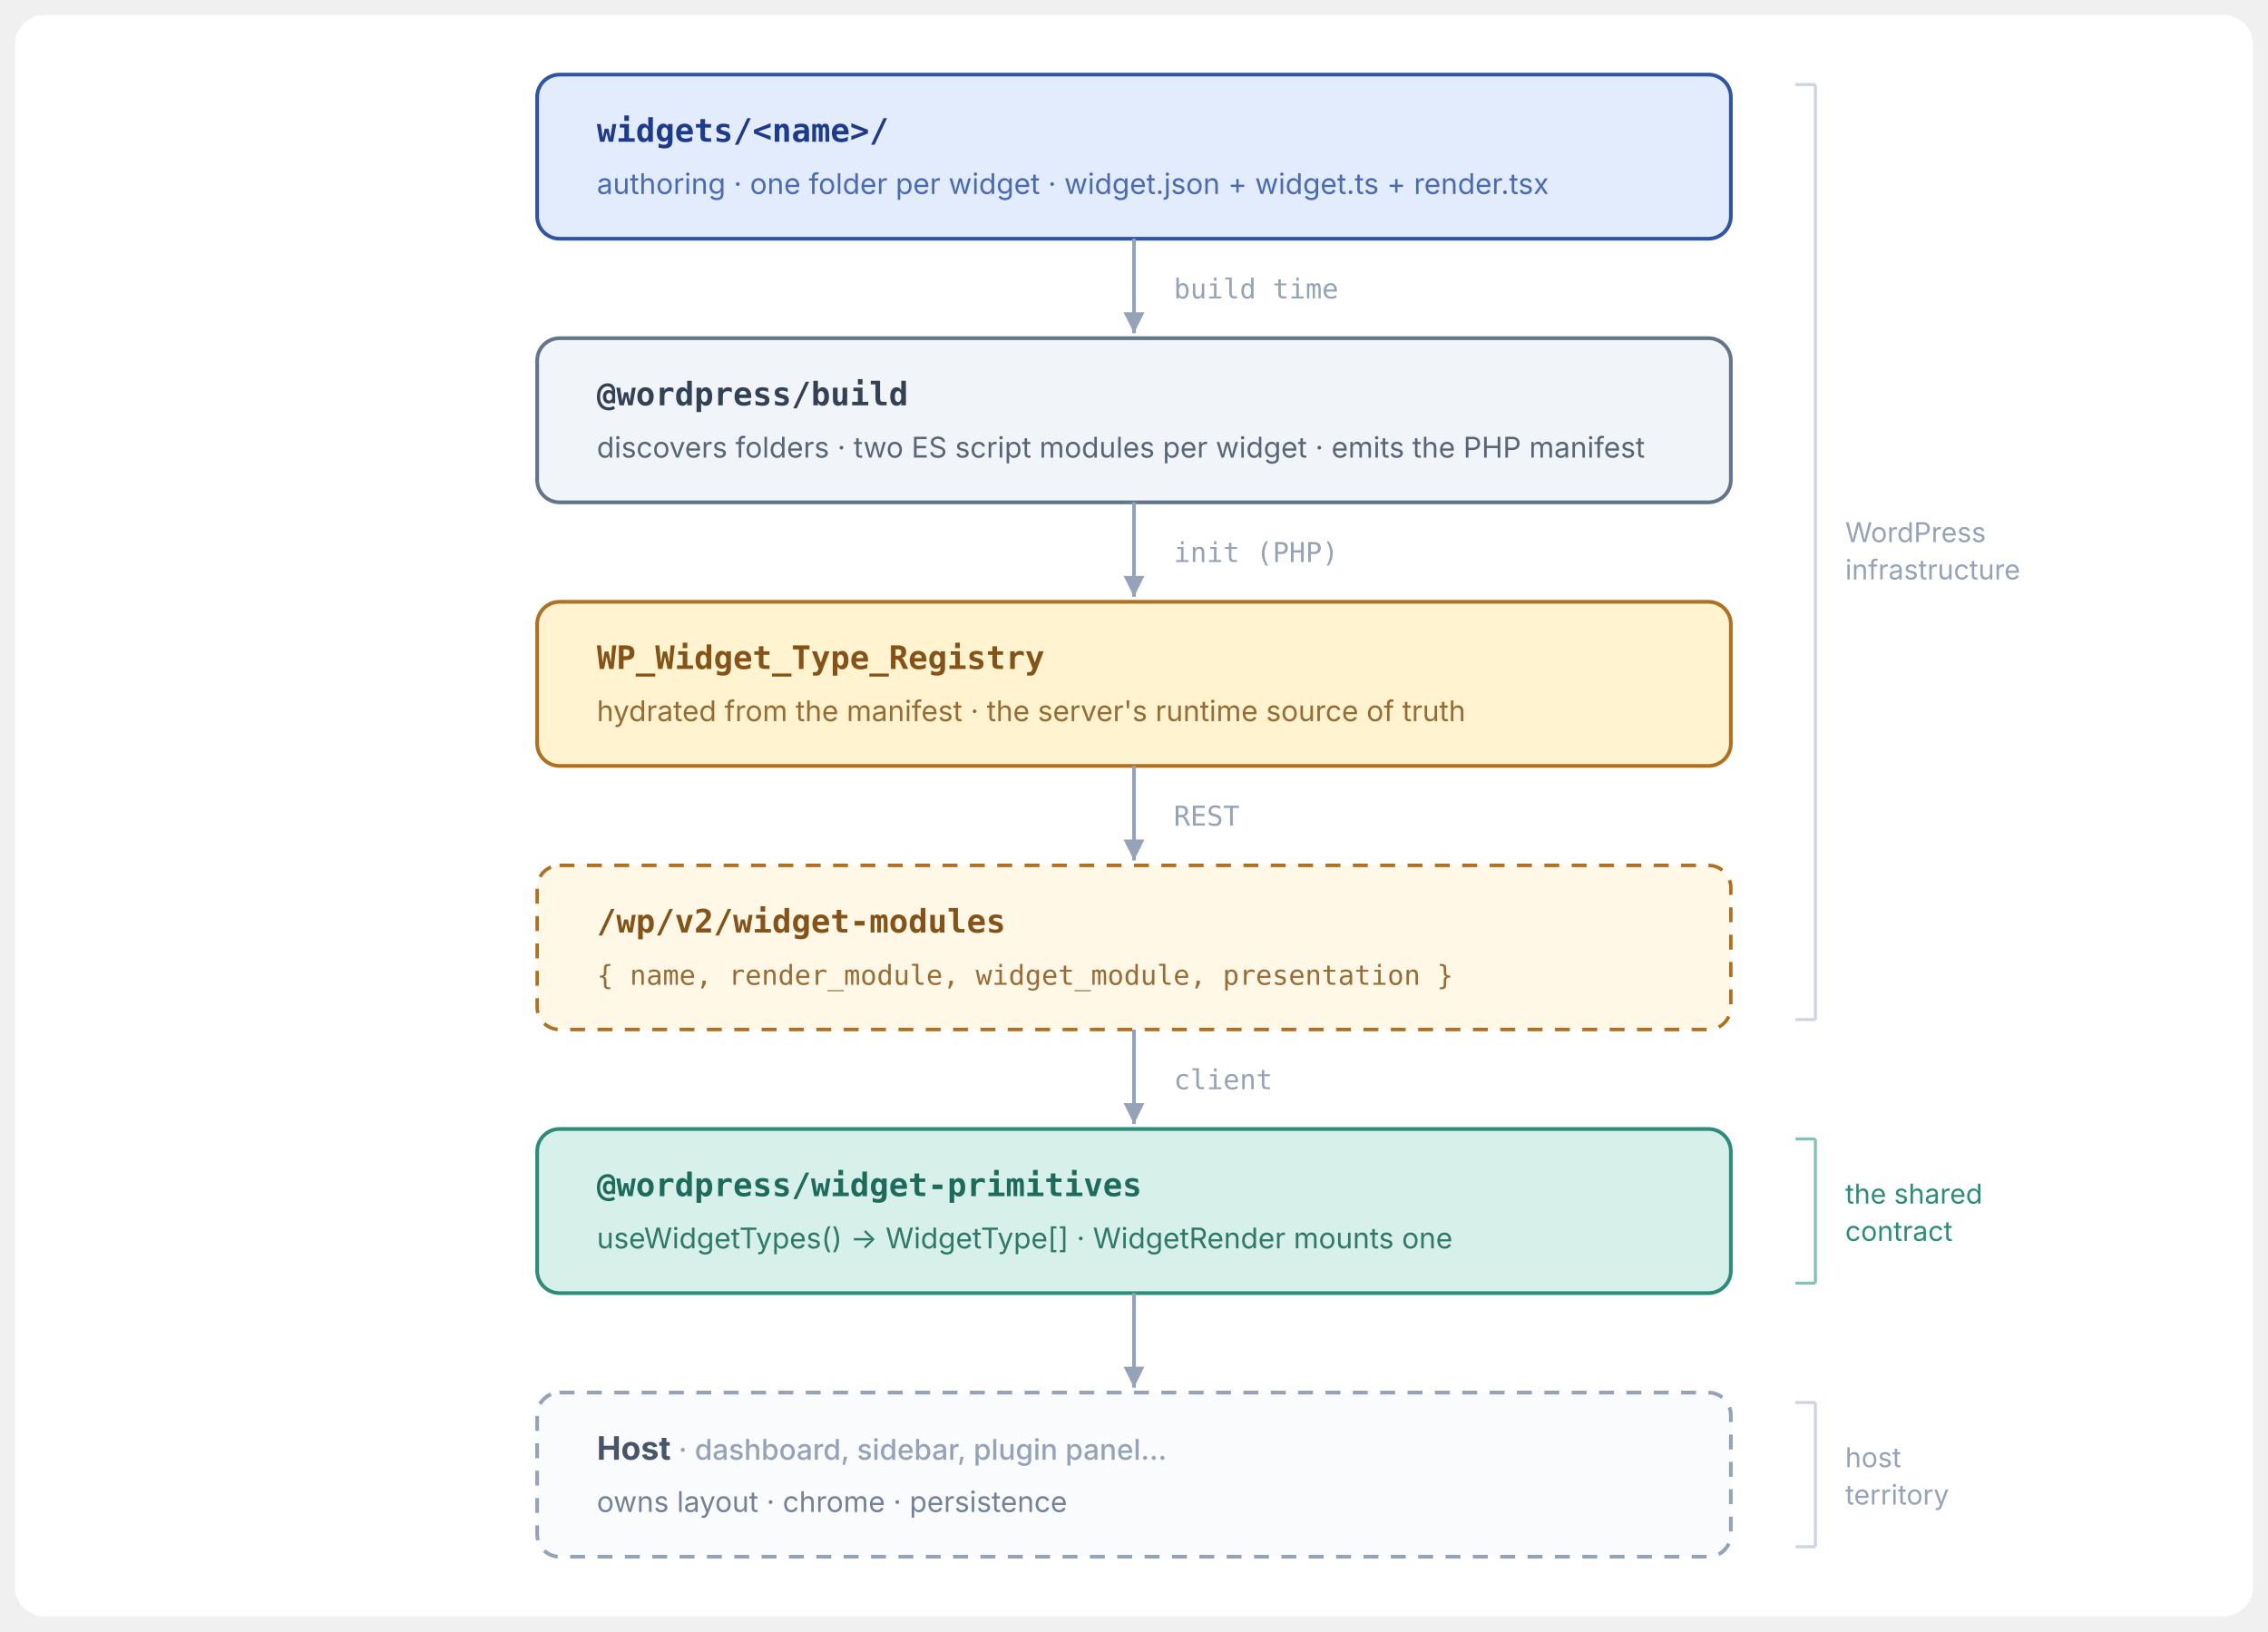
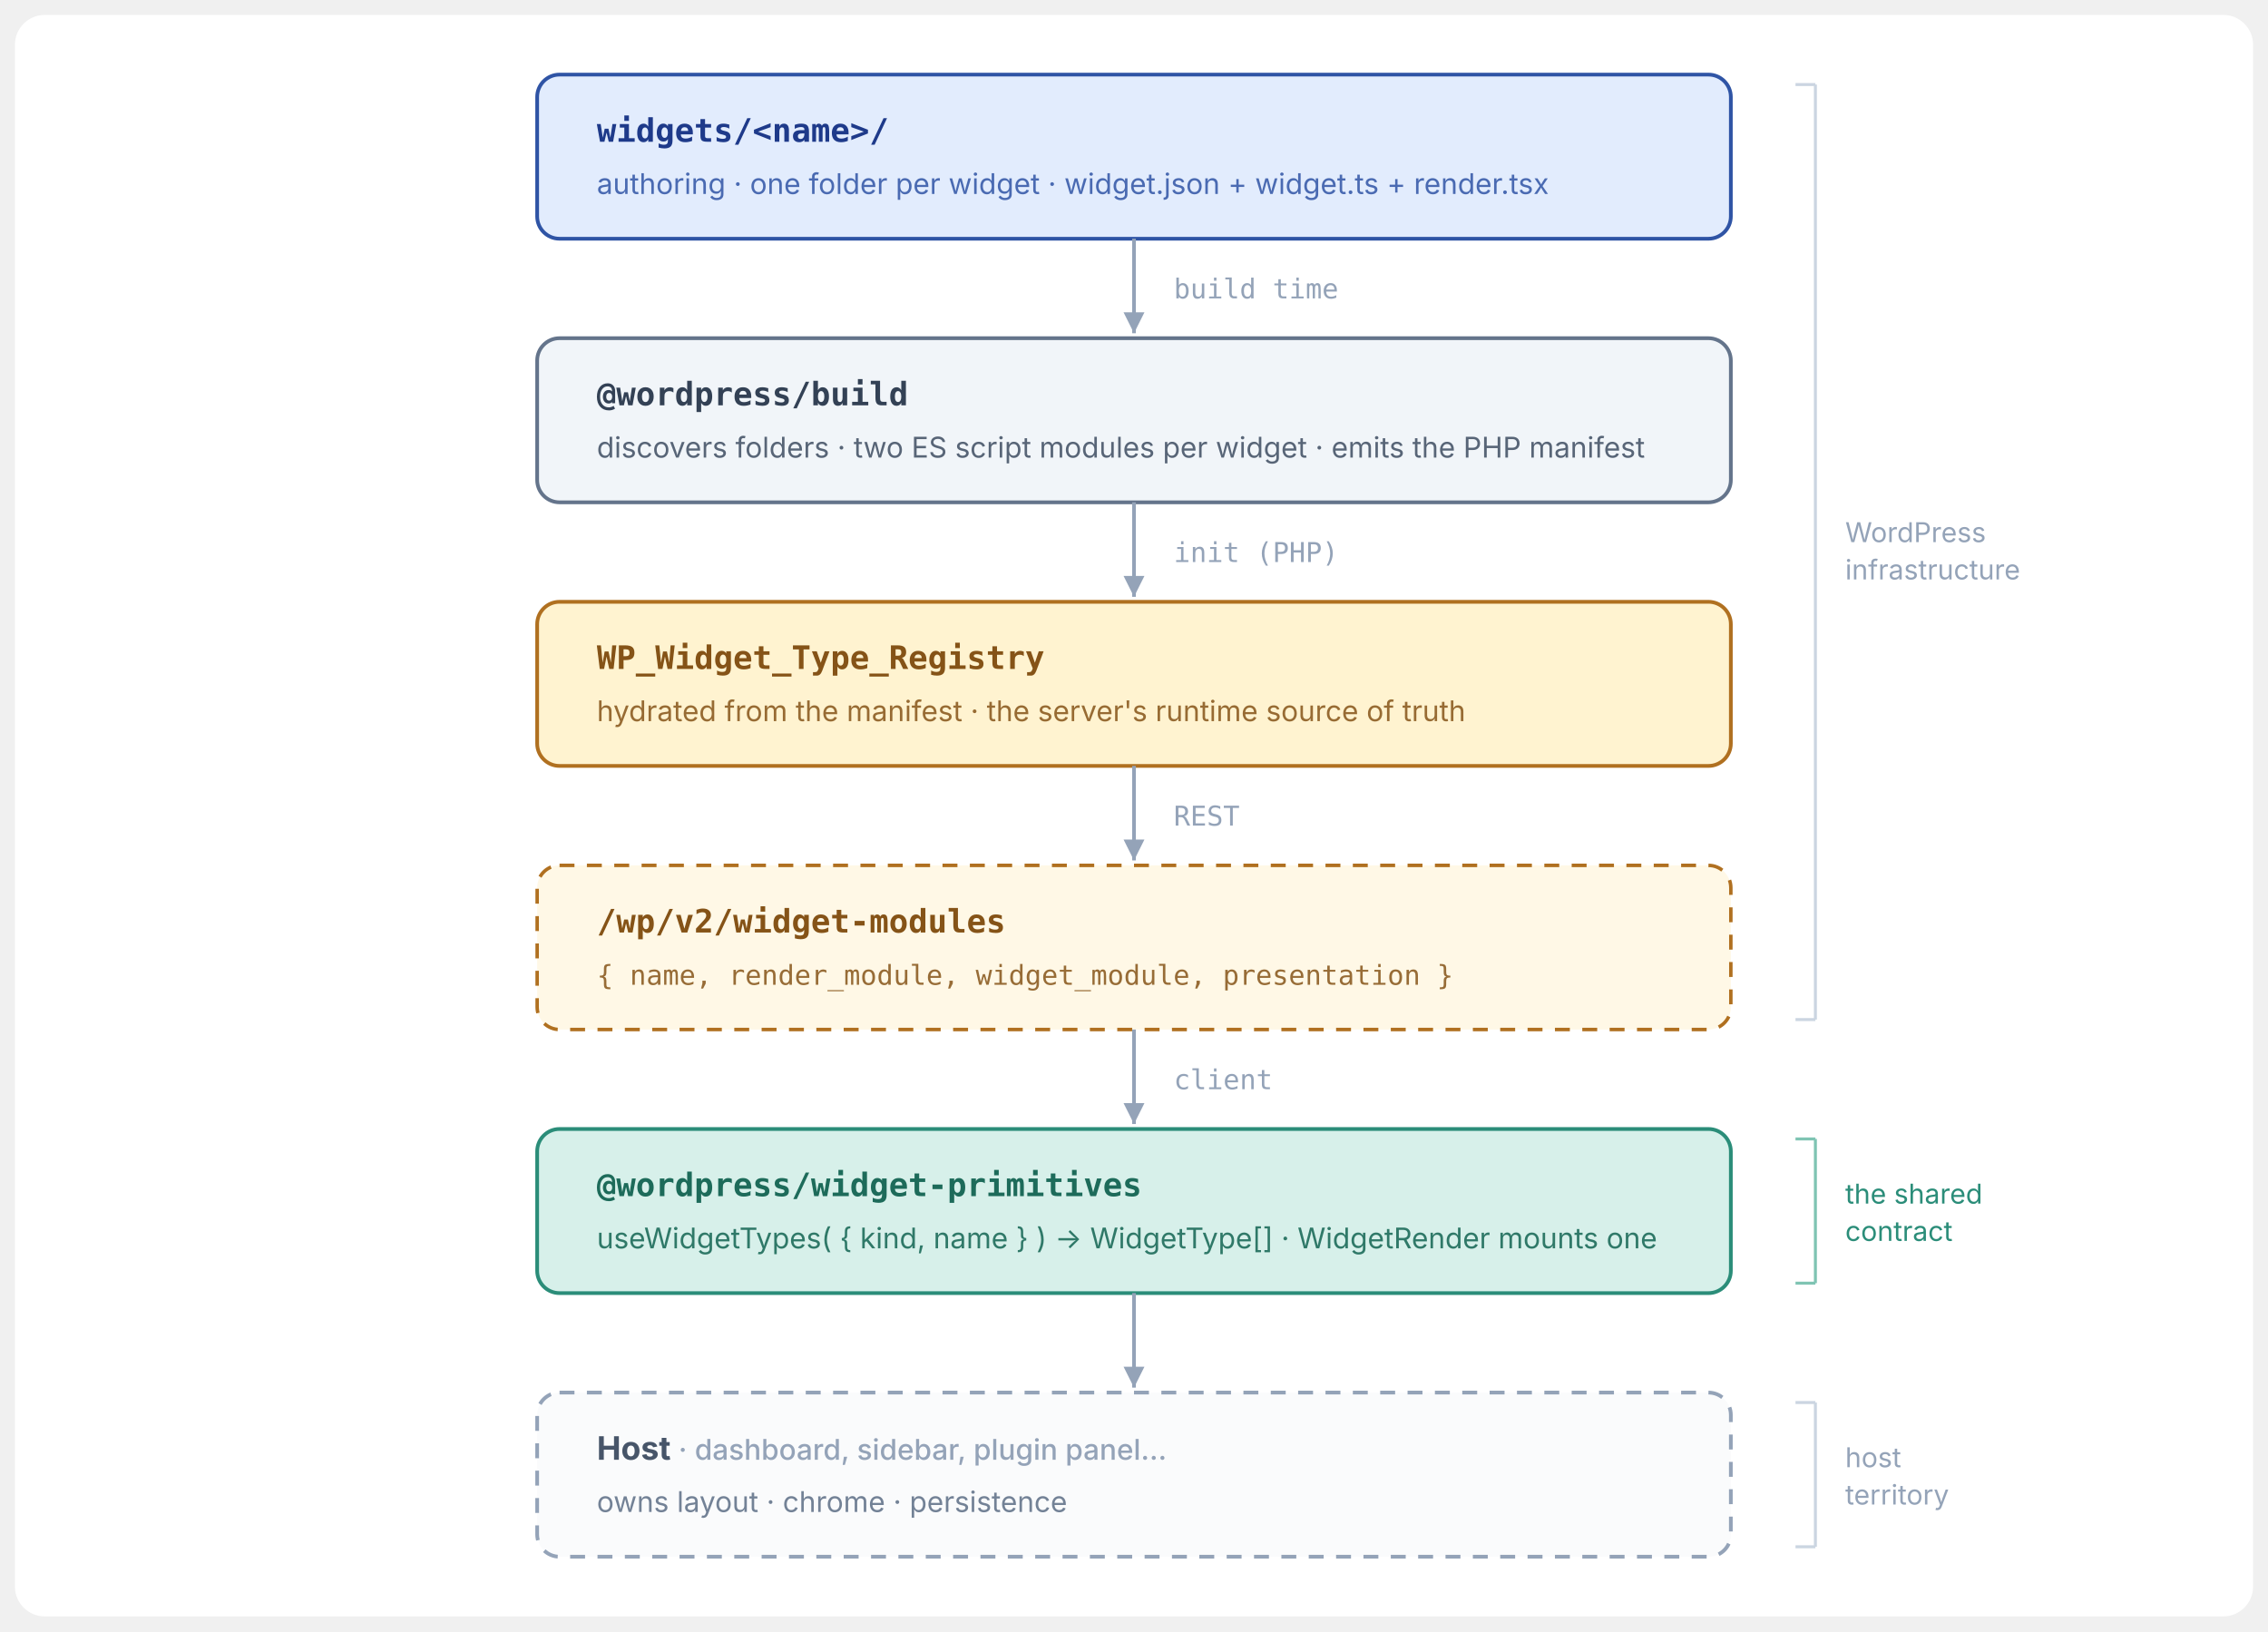
<svg xmlns="http://www.w3.org/2000/svg" viewBox="0 0 912 656" role="img" aria-label="The widget pipeline: from the widgets folder, through the build and the server registry, to the client package and hosts">
  <defs>
    <marker id="arrow" viewBox="0 0 10 10" refX="8" refY="5" markerWidth="7" markerHeight="7" orient="auto-start-reverse">
      <path d="M 0 1 L 8 5 L 0 9 z" fill="#94a3b8" />
    </marker>
  </defs>
  <rect x="6" y="6" width="900" height="644" rx="12" fill="#ffffff" />
  <rect x="216" y="30" width="480" height="66" rx="9" fill="#e2ecfd" stroke="#2f54a5" stroke-width="1.5" />
  <text x="240" y="57" font-family="ui-monospace, SFMono-Regular, monospace" font-size="13" font-weight="700" fill="#1e3a8a">widgets/&lt;name&gt;/</text>
  <text x="240" y="78" font-family="-apple-system, system-ui, sans-serif" font-size="11.5" fill="#2f54a5" opacity="0.85">authoring · one folder per widget · widget.json + widget.ts + render.tsx</text>
  <line x1="456" y1="96" x2="456" y2="134" stroke="#94a3b8" stroke-width="1.5" marker-end="url(#arrow)" />
  <text x="472" y="120" font-family="ui-monospace, monospace" font-size="11" fill="#94a3b8">build time</text>
  <rect x="216" y="136" width="480" height="66" rx="9" fill="#f1f5f9" stroke="#64748b" stroke-width="1.5" />
  <text x="240" y="163" font-family="ui-monospace, SFMono-Regular, monospace" font-size="13" font-weight="700" fill="#334155">@wordpress/build</text>
  <text x="240" y="184" font-family="-apple-system, system-ui, sans-serif" font-size="11.5" fill="#475569" opacity="0.9">discovers folders · two ES script modules per widget · emits the PHP manifest</text>
  <line x1="456" y1="202" x2="456" y2="240" stroke="#94a3b8" stroke-width="1.5" marker-end="url(#arrow)" />
  <text x="472" y="226" font-family="ui-monospace, monospace" font-size="11" fill="#94a3b8">init (PHP)</text>
  <rect x="216" y="242" width="480" height="66" rx="9" fill="#fff3d0" stroke="#b07020" stroke-width="1.5" />
  <text x="240" y="269" font-family="ui-monospace, SFMono-Regular, monospace" font-size="13" font-weight="700" fill="#855317">WP_Widget_Type_Registry</text>
  <text x="240" y="290" font-family="-apple-system, system-ui, sans-serif" font-size="11.5" fill="#855317" opacity="0.85">hydrated from the manifest · the server's runtime source of truth</text>
  <line x1="456" y1="308" x2="456" y2="346" stroke="#94a3b8" stroke-width="1.5" marker-end="url(#arrow)" />
  <text x="472" y="332" font-family="ui-monospace, monospace" font-size="11" fill="#94a3b8">REST</text>
  <rect x="216" y="348" width="480" height="66" rx="9" fill="#fff8e6" stroke="#b07020" stroke-width="1.4" stroke-dasharray="6 5" />
  <text x="240" y="375" font-family="ui-monospace, SFMono-Regular, monospace" font-size="13" font-weight="700" fill="#855317">/wp/v2/widget-modules</text>
  <text x="240" y="396" font-family="ui-monospace, SFMono-Regular, monospace" font-size="11" fill="#855317" opacity="0.85">{ name, render_module, widget_module, presentation }</text>
  <line x1="456" y1="414" x2="456" y2="452" stroke="#94a3b8" stroke-width="1.5" marker-end="url(#arrow)" />
  <text x="472" y="438" font-family="ui-monospace, monospace" font-size="11" fill="#94a3b8">client</text>
  <rect x="216" y="454" width="480" height="66" rx="9" fill="#d7f0ea" stroke="#2b8d79" stroke-width="1.5" />
  <text x="240" y="481" font-family="ui-monospace, SFMono-Regular, monospace" font-size="13" font-weight="700" fill="#1d6b5a">@wordpress/widget-primitives</text>
-   <text x="240" y="502" font-family="-apple-system, system-ui, sans-serif" font-size="11.5" fill="#1d6b5a" opacity="0.9">useWidgetTypes() → WidgetType[] · WidgetRender mounts one</text>
+   <text x="240" y="502" font-family="-apple-system, system-ui, sans-serif" font-size="11.5" fill="#1d6b5a" opacity="0.9">useWidgetTypes( { kind, name } ) → WidgetType[] · WidgetRender mounts one</text>
  <line x1="456" y1="520" x2="456" y2="558" stroke="#94a3b8" stroke-width="1.5" marker-end="url(#arrow)" />
  <rect x="216" y="560" width="480" height="66" rx="9" fill="#fafbfc" stroke="#94a3b8" stroke-width="1.5" stroke-dasharray="6 5" />
  <text x="240" y="587" font-family="-apple-system, system-ui, sans-serif" font-size="13" font-weight="700" fill="#475569">Host <tspan font-size="11.5" font-weight="500" fill="#94a3b8">· dashboard, sidebar, plugin panel…</tspan>
  </text>
  <text x="240" y="608" font-family="-apple-system, system-ui, sans-serif" font-size="11.5" fill="#64748b" opacity="0.9">owns layout · chrome · persistence</text>
  <line x1="730" y1="34" x2="730" y2="410" stroke="#cbd5e1" stroke-width="1.2" />
  <line x1="730" y1="34" x2="722" y2="34" stroke="#cbd5e1" stroke-width="1.2" />
  <line x1="730" y1="410" x2="722" y2="410" stroke="#cbd5e1" stroke-width="1.2" />
  <text x="742" y="218" font-family="-apple-system, system-ui, sans-serif" font-size="11" fill="#94a3b8">WordPress</text>
  <text x="742" y="233" font-family="-apple-system, system-ui, sans-serif" font-size="11" fill="#94a3b8">infrastructure</text>
  <line x1="730" y1="458" x2="730" y2="516" stroke="#7fc4b3" stroke-width="1.2" />
  <line x1="730" y1="458" x2="722" y2="458" stroke="#7fc4b3" stroke-width="1.2" />
  <line x1="730" y1="516" x2="722" y2="516" stroke="#7fc4b3" stroke-width="1.2" />
  <text x="742" y="484" font-family="-apple-system, system-ui, sans-serif" font-size="11" fill="#2b8d79">the shared</text>
  <text x="742" y="499" font-family="-apple-system, system-ui, sans-serif" font-size="11" fill="#2b8d79">contract</text>
  <line x1="730" y1="564" x2="730" y2="622" stroke="#cbd5e1" stroke-width="1.2" />
  <line x1="730" y1="564" x2="722" y2="564" stroke="#cbd5e1" stroke-width="1.2" />
  <line x1="730" y1="622" x2="722" y2="622" stroke="#cbd5e1" stroke-width="1.2" />
  <text x="742" y="590" font-family="-apple-system, system-ui, sans-serif" font-size="11" fill="#94a3b8">host</text>
  <text x="742" y="605" font-family="-apple-system, system-ui, sans-serif" font-size="11" fill="#94a3b8">territory</text>
</svg>
